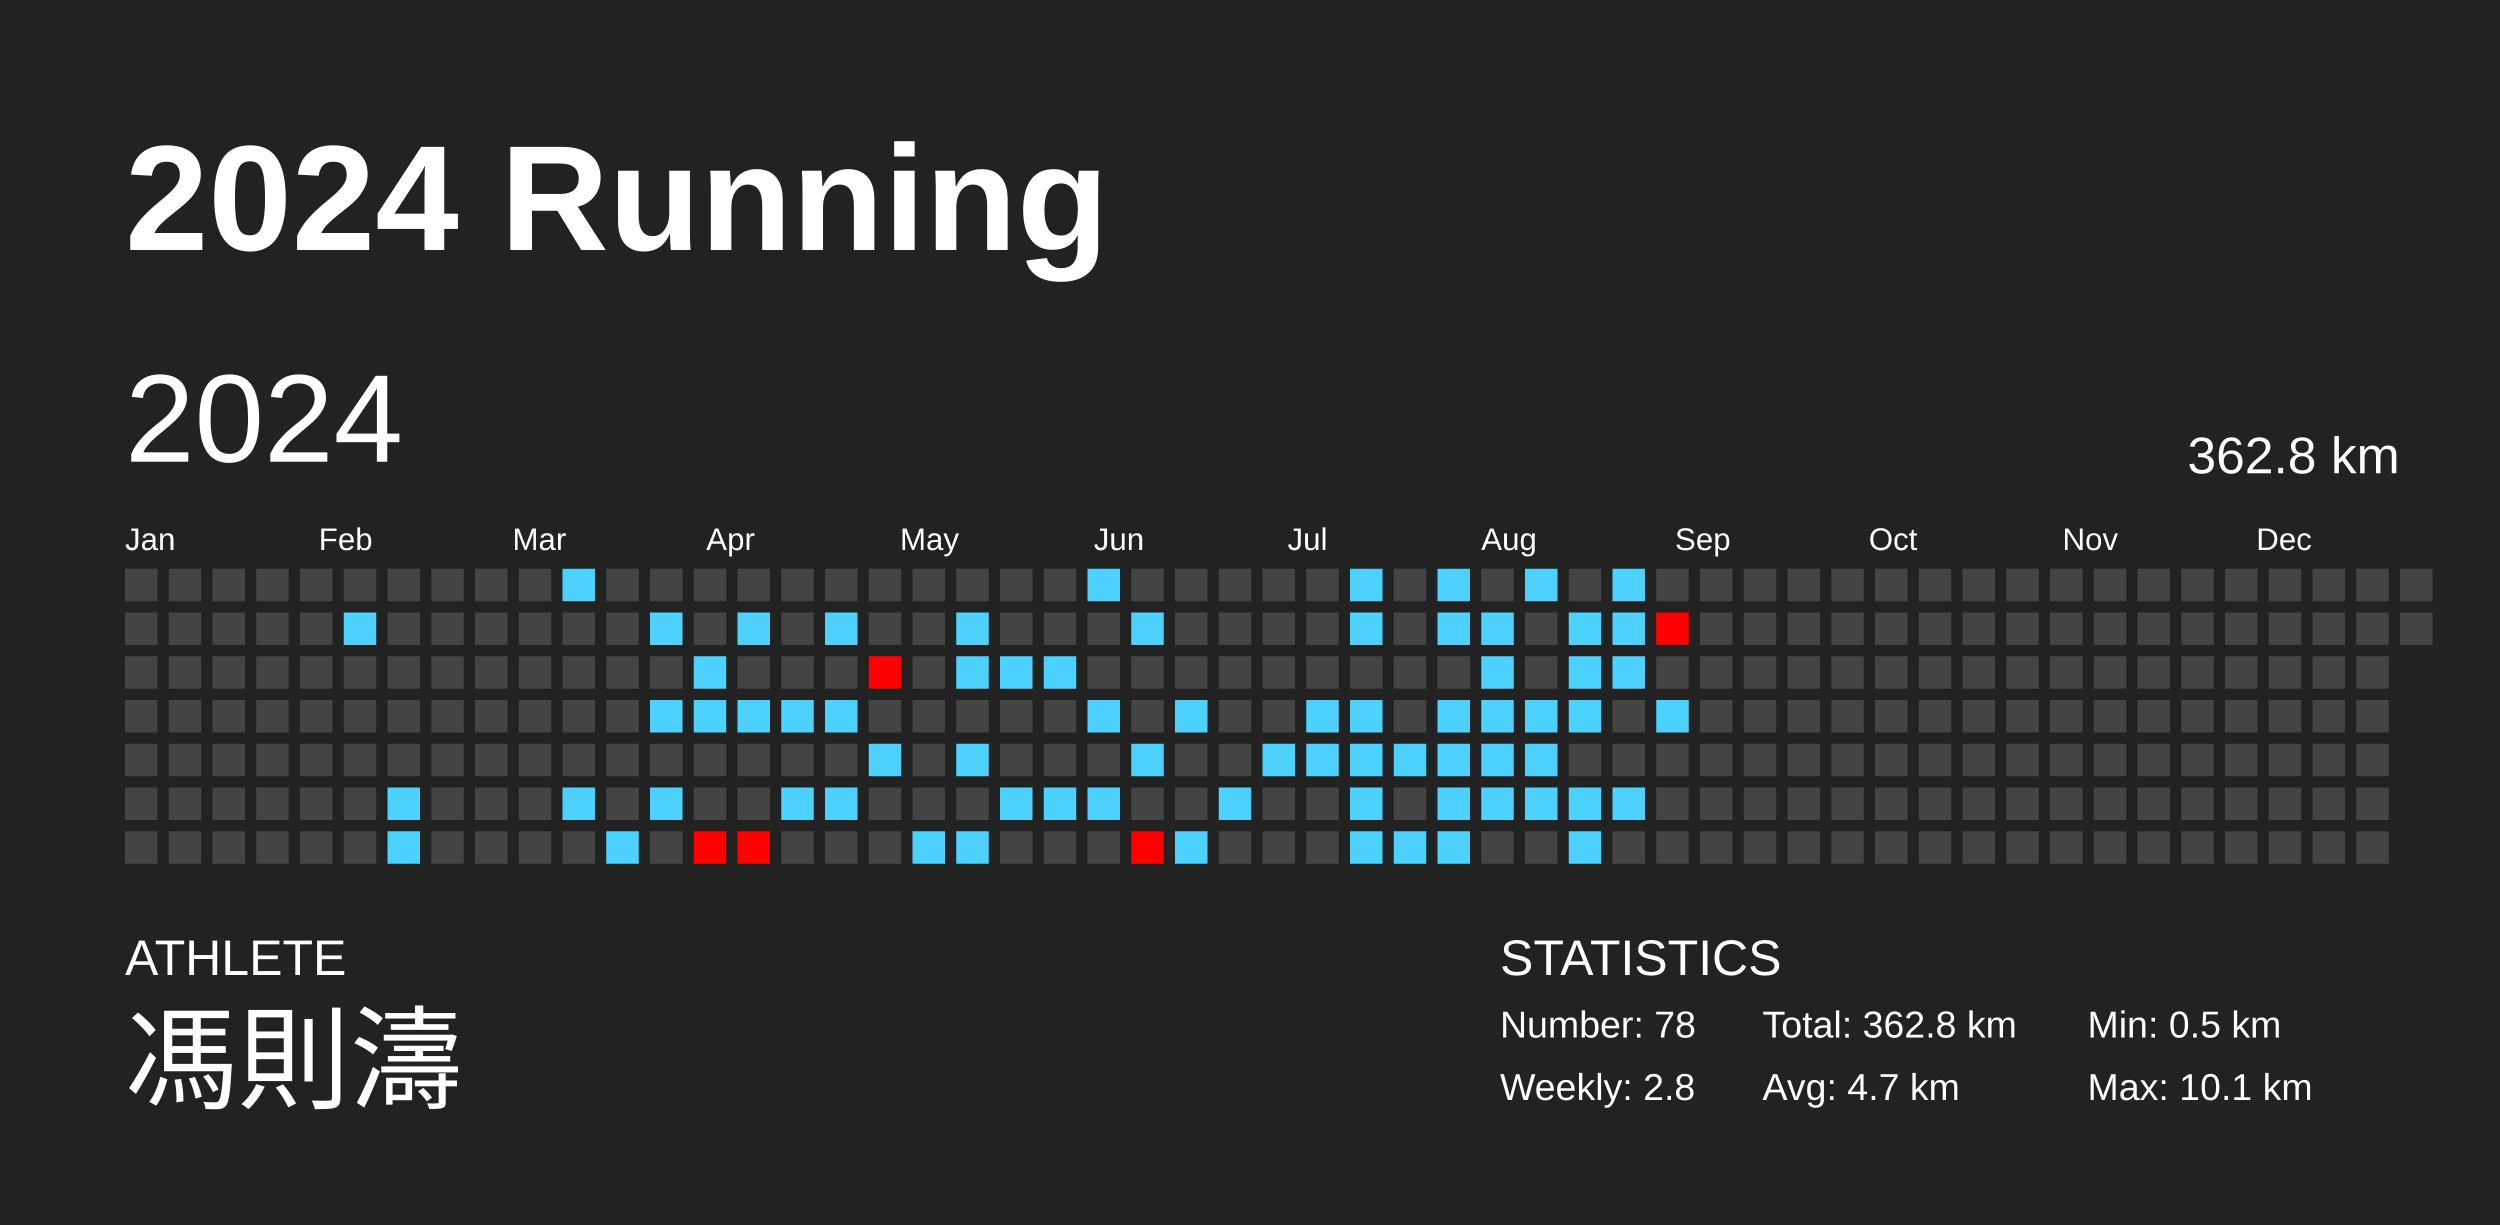
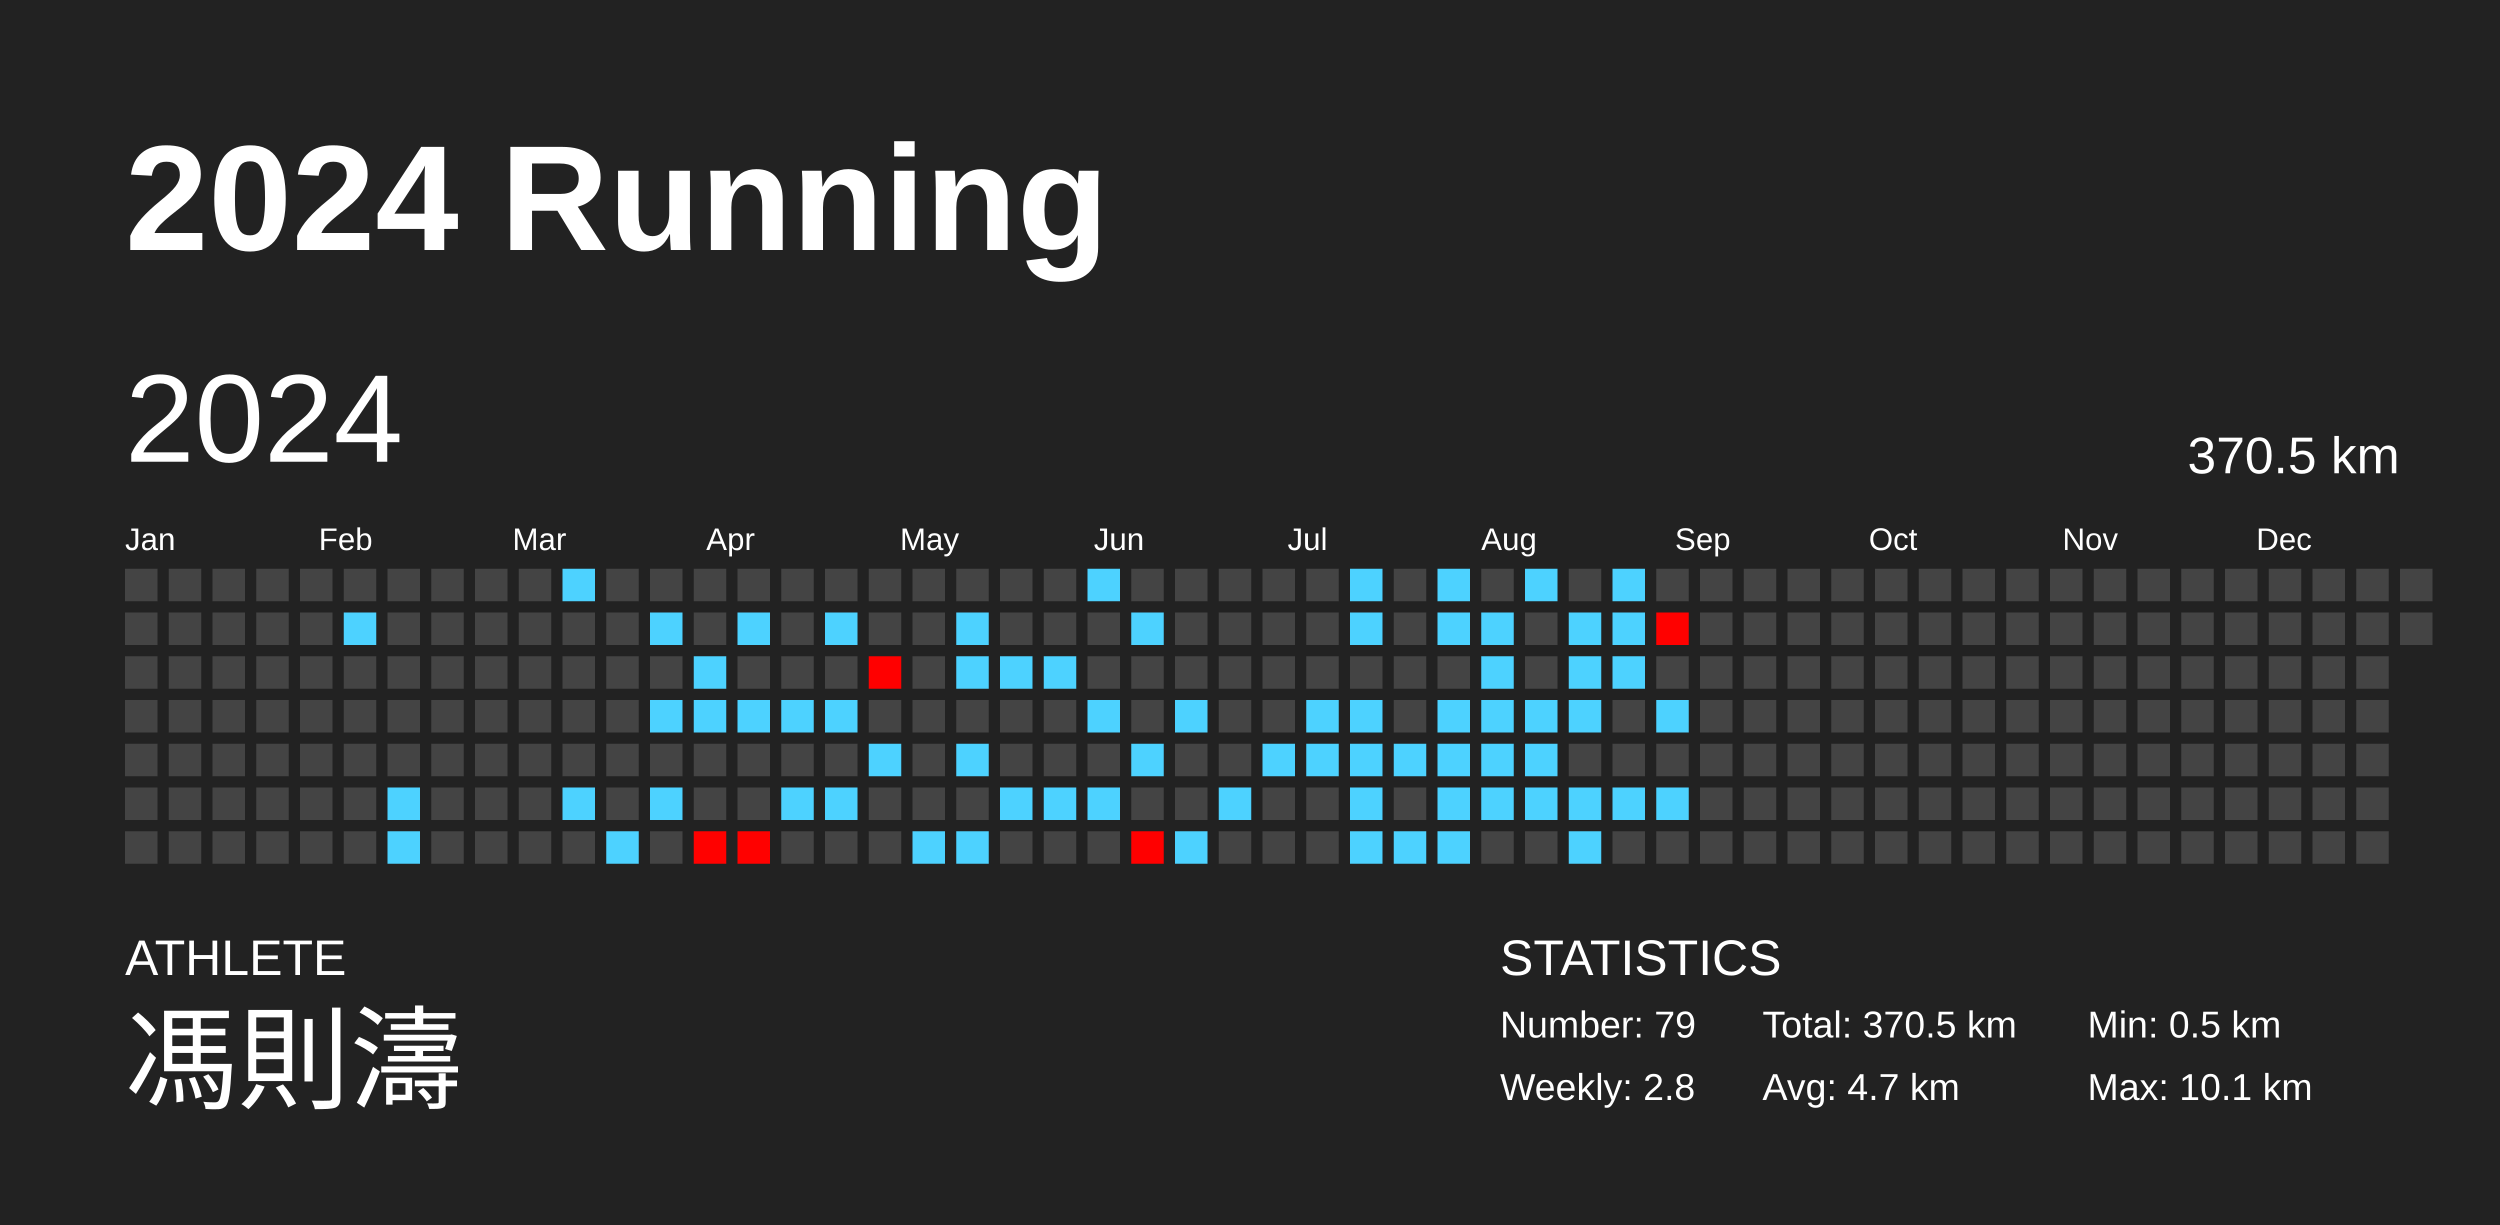
<svg xmlns="http://www.w3.org/2000/svg" baseProfile="full" height="98mm" version="1.1" viewBox="0,0,200,98" width="200mm">
  <defs />
  <rect fill="#222222" height="98" width="200" x="0" y="0" />
  <text fill="#FFFFFF" style="font-size:12px; font-family:Arial; font-weight:bold;" x="10" y="20">2024 Running</text>
  <text fill="#FFFFFF" style="font-size:4px; font-family:Arial" x="10" y="78">ATHLETE</text>
  <text fill="#FFFFFF" style="font-size:9px; font-family:Arial" x="10" y="88">馮則濤</text>
  <text fill="#FFFFFF" style="font-size:4px; font-family:Arial" x="120" y="78">STATISTICS</text>
-   <text fill="#FFFFFF" style="font-size:3px; font-family:Arial" x="120" y="83">Number: 78</text>
+   <text fill="#FFFFFF" style="font-size:3px; font-family:Arial" x="120" y="83">Number: 79</text>
  <text fill="#FFFFFF" style="font-size:3px; font-family:Arial" x="120" y="88">Weekly: 2.8</text>
-   <text fill="#FFFFFF" style="font-size:3px; font-family:Arial" x="141" y="83">Total: 362.8 km</text>
+   <text fill="#FFFFFF" style="font-size:3px; font-family:Arial" x="141" y="83">Total: 370.5 km</text>
  <text fill="#FFFFFF" style="font-size:3px; font-family:Arial" x="141" y="88">Avg: 4.7 km</text>
  <text fill="#FFFFFF" style="font-size:3px; font-family:Arial" x="167" y="83">Min: 0.5 km</text>
  <text fill="#FFFFFF" style="font-size:3px; font-family:Arial" x="167" y="88">Max: 10.1 km</text>
  <text dominant-baseline="hanging" fill="#FFFFFF" style="font-size:10.0px; font-family:Arial;" x="10" y="30">2024</text>
-   <text dominant-baseline="hanging" fill="#FFFFFF" style="font-size:4.125px; font-family:Arial;" x="175" y="35">362.8 km</text>
+   <text dominant-baseline="hanging" fill="#FFFFFF" style="font-size:4.125px; font-family:Arial;" x="175" y="35">370.5 km</text>
  <text fill="#FFFFFF" style="font-size:2.5px; font-family:Arial" x="10.0" y="44">Jan</text>
  <text fill="#FFFFFF" style="font-size:2.5px; font-family:Arial" x="25.5" y="44">Feb</text>
  <text fill="#FFFFFF" style="font-size:2.5px; font-family:Arial" x="41.0" y="44">Mar</text>
  <text fill="#FFFFFF" style="font-size:2.5px; font-family:Arial" x="56.5" y="44">Apr</text>
  <text fill="#FFFFFF" style="font-size:2.5px; font-family:Arial" x="72.0" y="44">May</text>
  <text fill="#FFFFFF" style="font-size:2.5px; font-family:Arial" x="87.5" y="44">Jun</text>
  <text fill="#FFFFFF" style="font-size:2.5px; font-family:Arial" x="103.0" y="44">Jul</text>
  <text fill="#FFFFFF" style="font-size:2.5px; font-family:Arial" x="118.5" y="44">Aug</text>
  <text fill="#FFFFFF" style="font-size:2.5px; font-family:Arial" x="134.0" y="44">Sep</text>
  <text fill="#FFFFFF" style="font-size:2.5px; font-family:Arial" x="149.5" y="44">Oct</text>
  <text fill="#FFFFFF" style="font-size:2.5px; font-family:Arial" x="165.0" y="44">Nov</text>
  <text fill="#FFFFFF" style="font-size:2.5px; font-family:Arial" x="180.5" y="44">Dec</text>
  <rect fill="#444444" height="2.6" width="2.6" x="10.0" y="45.5" />
  <rect fill="#444444" height="2.6" width="2.6" x="10.0" y="49.0" />
  <rect fill="#444444" height="2.6" width="2.6" x="10.0" y="52.5" />
  <rect fill="#444444" height="2.6" width="2.6" x="10.0" y="56.0" />
  <rect fill="#444444" height="2.6" width="2.6" x="10.0" y="59.5" />
  <rect fill="#444444" height="2.6" width="2.6" x="10.0" y="63.0" />
  <rect fill="#444444" height="2.6" width="2.6" x="10.0" y="66.5" />
  <rect fill="#444444" height="2.6" width="2.6" x="13.5" y="45.5" />
  <rect fill="#444444" height="2.6" width="2.6" x="13.5" y="49.0" />
  <rect fill="#444444" height="2.6" width="2.6" x="13.5" y="52.5" />
  <rect fill="#444444" height="2.6" width="2.6" x="13.5" y="56.0" />
  <rect fill="#444444" height="2.6" width="2.6" x="13.5" y="59.5" />
  <rect fill="#444444" height="2.6" width="2.6" x="13.5" y="63.0" />
  <rect fill="#444444" height="2.6" width="2.6" x="13.5" y="66.5" />
  <rect fill="#444444" height="2.6" width="2.6" x="17.0" y="45.5" />
  <rect fill="#444444" height="2.6" width="2.6" x="17.0" y="49.0" />
  <rect fill="#444444" height="2.6" width="2.6" x="17.0" y="52.5" />
  <rect fill="#444444" height="2.6" width="2.6" x="17.0" y="56.0" />
  <rect fill="#444444" height="2.6" width="2.6" x="17.0" y="59.5" />
  <rect fill="#444444" height="2.6" width="2.6" x="17.0" y="63.0" />
  <rect fill="#444444" height="2.6" width="2.6" x="17.0" y="66.5" />
  <rect fill="#444444" height="2.6" width="2.6" x="20.5" y="45.5" />
  <rect fill="#444444" height="2.6" width="2.6" x="20.5" y="49.0" />
  <rect fill="#444444" height="2.6" width="2.6" x="20.5" y="52.5" />
  <rect fill="#444444" height="2.6" width="2.6" x="20.5" y="56.0" />
  <rect fill="#444444" height="2.6" width="2.6" x="20.5" y="59.5" />
  <rect fill="#444444" height="2.6" width="2.6" x="20.5" y="63.0" />
  <rect fill="#444444" height="2.6" width="2.6" x="20.5" y="66.5" />
  <rect fill="#444444" height="2.6" width="2.6" x="24.0" y="45.5" />
  <rect fill="#444444" height="2.6" width="2.6" x="24.0" y="49.0" />
  <rect fill="#444444" height="2.6" width="2.6" x="24.0" y="52.5" />
  <rect fill="#444444" height="2.6" width="2.6" x="24.0" y="56.0" />
  <rect fill="#444444" height="2.6" width="2.6" x="24.0" y="59.5" />
  <rect fill="#444444" height="2.6" width="2.6" x="24.0" y="63.0" />
  <rect fill="#444444" height="2.6" width="2.6" x="24.0" y="66.5" />
  <rect fill="#444444" height="2.6" width="2.6" x="27.5" y="45.5" />
  <rect fill="#4dd2ff" height="2.6" width="2.6" x="27.5" y="49.0" />
  <rect fill="#444444" height="2.6" width="2.6" x="27.5" y="52.5" />
  <rect fill="#444444" height="2.6" width="2.6" x="27.5" y="56.0" />
  <rect fill="#444444" height="2.6" width="2.6" x="27.5" y="59.5" />
  <rect fill="#444444" height="2.6" width="2.6" x="27.5" y="63.0" />
  <rect fill="#444444" height="2.6" width="2.6" x="27.5" y="66.5" />
  <rect fill="#444444" height="2.6" width="2.6" x="31.0" y="45.5" />
  <rect fill="#444444" height="2.6" width="2.6" x="31.0" y="49.0" />
  <rect fill="#444444" height="2.6" width="2.6" x="31.0" y="52.5" />
  <rect fill="#444444" height="2.6" width="2.6" x="31.0" y="56.0" />
  <rect fill="#444444" height="2.6" width="2.6" x="31.0" y="59.5" />
  <rect fill="#4dd2ff" height="2.6" width="2.6" x="31.0" y="63.0" />
  <rect fill="#4dd2ff" height="2.6" width="2.6" x="31.0" y="66.5" />
  <rect fill="#444444" height="2.6" width="2.6" x="34.5" y="45.5" />
  <rect fill="#444444" height="2.6" width="2.6" x="34.5" y="49.0" />
  <rect fill="#444444" height="2.6" width="2.6" x="34.5" y="52.5" />
  <rect fill="#444444" height="2.6" width="2.6" x="34.5" y="56.0" />
  <rect fill="#444444" height="2.6" width="2.6" x="34.5" y="59.5" />
  <rect fill="#444444" height="2.6" width="2.6" x="34.5" y="63.0" />
  <rect fill="#444444" height="2.6" width="2.6" x="34.5" y="66.5" />
  <rect fill="#444444" height="2.6" width="2.6" x="38.0" y="45.5" />
  <rect fill="#444444" height="2.6" width="2.6" x="38.0" y="49.0" />
  <rect fill="#444444" height="2.6" width="2.6" x="38.0" y="52.5" />
  <rect fill="#444444" height="2.6" width="2.6" x="38.0" y="56.0" />
  <rect fill="#444444" height="2.6" width="2.6" x="38.0" y="59.5" />
  <rect fill="#444444" height="2.6" width="2.6" x="38.0" y="63.0" />
  <rect fill="#444444" height="2.6" width="2.6" x="38.0" y="66.5" />
  <rect fill="#444444" height="2.6" width="2.6" x="41.5" y="45.5" />
  <rect fill="#444444" height="2.6" width="2.6" x="41.5" y="49.0" />
  <rect fill="#444444" height="2.6" width="2.6" x="41.5" y="52.5" />
  <rect fill="#444444" height="2.6" width="2.6" x="41.5" y="56.0" />
  <rect fill="#444444" height="2.6" width="2.6" x="41.5" y="59.5" />
  <rect fill="#444444" height="2.6" width="2.6" x="41.5" y="63.0" />
  <rect fill="#444444" height="2.6" width="2.6" x="41.5" y="66.5" />
  <rect fill="#4dd2ff" height="2.6" width="2.6" x="45.0" y="45.5" />
  <rect fill="#444444" height="2.6" width="2.6" x="45.0" y="49.0" />
  <rect fill="#444444" height="2.6" width="2.6" x="45.0" y="52.5" />
  <rect fill="#444444" height="2.6" width="2.6" x="45.0" y="56.0" />
  <rect fill="#444444" height="2.6" width="2.6" x="45.0" y="59.5" />
  <rect fill="#4dd2ff" height="2.6" width="2.6" x="45.0" y="63.0" />
  <rect fill="#444444" height="2.6" width="2.6" x="45.0" y="66.5" />
  <rect fill="#444444" height="2.6" width="2.6" x="48.5" y="45.5" />
  <rect fill="#444444" height="2.6" width="2.6" x="48.5" y="49.0" />
  <rect fill="#444444" height="2.6" width="2.6" x="48.5" y="52.5" />
  <rect fill="#444444" height="2.6" width="2.6" x="48.5" y="56.0" />
  <rect fill="#444444" height="2.6" width="2.6" x="48.5" y="59.5" />
  <rect fill="#444444" height="2.6" width="2.6" x="48.5" y="63.0" />
  <rect fill="#4dd2ff" height="2.6" width="2.6" x="48.5" y="66.5" />
  <rect fill="#444444" height="2.6" width="2.6" x="52.0" y="45.5" />
  <rect fill="#4dd2ff" height="2.6" width="2.6" x="52.0" y="49.0" />
  <rect fill="#444444" height="2.6" width="2.6" x="52.0" y="52.5" />
  <rect fill="#4dd2ff" height="2.6" width="2.6" x="52.0" y="56.0" />
  <rect fill="#444444" height="2.6" width="2.6" x="52.0" y="59.5" />
  <rect fill="#4dd2ff" height="2.6" width="2.6" x="52.0" y="63.0" />
  <rect fill="#444444" height="2.6" width="2.6" x="52.0" y="66.5" />
  <rect fill="#444444" height="2.6" width="2.6" x="55.5" y="45.5" />
  <rect fill="#444444" height="2.6" width="2.6" x="55.5" y="49.0" />
  <rect fill="#4dd2ff" height="2.6" width="2.6" x="55.5" y="52.5" />
  <rect fill="#4dd2ff" height="2.6" width="2.6" x="55.5" y="56.0" />
  <rect fill="#444444" height="2.6" width="2.6" x="55.5" y="59.5" />
  <rect fill="#444444" height="2.6" width="2.6" x="55.5" y="63.0" />
  <rect fill="#ff0100" height="2.6" width="2.6" x="55.5" y="66.5" />
  <rect fill="#444444" height="2.6" width="2.6" x="59.0" y="45.5" />
  <rect fill="#4dd2ff" height="2.6" width="2.6" x="59.0" y="49.0" />
  <rect fill="#444444" height="2.6" width="2.6" x="59.0" y="52.5" />
  <rect fill="#4dd2ff" height="2.6" width="2.6" x="59.0" y="56.0" />
  <rect fill="#444444" height="2.6" width="2.6" x="59.0" y="59.5" />
  <rect fill="#444444" height="2.6" width="2.6" x="59.0" y="63.0" />
  <rect fill="#ff0100" height="2.6" width="2.6" x="59.0" y="66.5" />
  <rect fill="#444444" height="2.6" width="2.6" x="62.5" y="45.5" />
  <rect fill="#444444" height="2.6" width="2.6" x="62.5" y="49.0" />
  <rect fill="#444444" height="2.6" width="2.6" x="62.5" y="52.5" />
  <rect fill="#4dd2ff" height="2.6" width="2.6" x="62.5" y="56.0" />
  <rect fill="#444444" height="2.6" width="2.6" x="62.5" y="59.5" />
  <rect fill="#4dd2ff" height="2.6" width="2.6" x="62.5" y="63.0" />
  <rect fill="#444444" height="2.6" width="2.6" x="62.5" y="66.5" />
  <rect fill="#444444" height="2.6" width="2.6" x="66.0" y="45.5" />
  <rect fill="#4dd2ff" height="2.6" width="2.6" x="66.0" y="49.0" />
  <rect fill="#444444" height="2.6" width="2.6" x="66.0" y="52.5" />
  <rect fill="#4dd2ff" height="2.6" width="2.6" x="66.0" y="56.0" />
  <rect fill="#444444" height="2.6" width="2.6" x="66.0" y="59.5" />
  <rect fill="#4dd2ff" height="2.6" width="2.6" x="66.0" y="63.0" />
  <rect fill="#444444" height="2.6" width="2.6" x="66.0" y="66.5" />
  <rect fill="#444444" height="2.6" width="2.6" x="69.5" y="45.5" />
  <rect fill="#444444" height="2.6" width="2.6" x="69.5" y="49.0" />
  <rect fill="#ff0000" height="2.6" width="2.6" x="69.5" y="52.5" />
  <rect fill="#444444" height="2.6" width="2.6" x="69.5" y="56.0" />
  <rect fill="#4dd2ff" height="2.6" width="2.6" x="69.5" y="59.5" />
  <rect fill="#444444" height="2.6" width="2.6" x="69.5" y="63.0" />
  <rect fill="#444444" height="2.6" width="2.6" x="69.5" y="66.5" />
  <rect fill="#444444" height="2.6" width="2.6" x="73.0" y="45.5" />
  <rect fill="#444444" height="2.6" width="2.6" x="73.0" y="49.0" />
  <rect fill="#444444" height="2.6" width="2.6" x="73.0" y="52.5" />
  <rect fill="#444444" height="2.6" width="2.6" x="73.0" y="56.0" />
  <rect fill="#444444" height="2.6" width="2.6" x="73.0" y="59.5" />
  <rect fill="#444444" height="2.6" width="2.6" x="73.0" y="63.0" />
  <rect fill="#4dd2ff" height="2.6" width="2.6" x="73.0" y="66.5" />
  <rect fill="#444444" height="2.6" width="2.6" x="76.5" y="45.5" />
  <rect fill="#4dd2ff" height="2.6" width="2.6" x="76.5" y="49.0" />
  <rect fill="#4dd2ff" height="2.6" width="2.6" x="76.5" y="52.5" />
  <rect fill="#444444" height="2.6" width="2.6" x="76.5" y="56.0" />
  <rect fill="#4dd2ff" height="2.6" width="2.6" x="76.5" y="59.5" />
  <rect fill="#444444" height="2.6" width="2.6" x="76.5" y="63.0" />
  <rect fill="#4dd2ff" height="2.6" width="2.6" x="76.5" y="66.5" />
  <rect fill="#444444" height="2.6" width="2.6" x="80.0" y="45.5" />
  <rect fill="#444444" height="2.6" width="2.6" x="80.0" y="49.0" />
  <rect fill="#4dd2ff" height="2.6" width="2.6" x="80.0" y="52.5" />
  <rect fill="#444444" height="2.6" width="2.6" x="80.0" y="56.0" />
  <rect fill="#444444" height="2.6" width="2.6" x="80.0" y="59.5" />
  <rect fill="#4dd2ff" height="2.6" width="2.6" x="80.0" y="63.0" />
  <rect fill="#444444" height="2.6" width="2.6" x="80.0" y="66.5" />
  <rect fill="#444444" height="2.6" width="2.6" x="83.5" y="45.5" />
  <rect fill="#444444" height="2.6" width="2.6" x="83.5" y="49.0" />
  <rect fill="#4dd2ff" height="2.6" width="2.6" x="83.5" y="52.5" />
  <rect fill="#444444" height="2.6" width="2.6" x="83.5" y="56.0" />
  <rect fill="#444444" height="2.6" width="2.6" x="83.5" y="59.5" />
  <rect fill="#4dd2ff" height="2.6" width="2.6" x="83.5" y="63.0" />
  <rect fill="#444444" height="2.6" width="2.6" x="83.5" y="66.5" />
  <rect fill="#4dd2ff" height="2.6" width="2.6" x="87.0" y="45.5" />
  <rect fill="#444444" height="2.6" width="2.6" x="87.0" y="49.0" />
  <rect fill="#444444" height="2.6" width="2.6" x="87.0" y="52.5" />
  <rect fill="#4dd2ff" height="2.6" width="2.6" x="87.0" y="56.0" />
  <rect fill="#444444" height="2.6" width="2.6" x="87.0" y="59.5" />
  <rect fill="#4dd2ff" height="2.6" width="2.6" x="87.0" y="63.0" />
  <rect fill="#444444" height="2.6" width="2.6" x="87.0" y="66.5" />
  <rect fill="#444444" height="2.6" width="2.6" x="90.5" y="45.5" />
  <rect fill="#4dd2ff" height="2.6" width="2.6" x="90.5" y="49.0" />
  <rect fill="#444444" height="2.6" width="2.6" x="90.5" y="52.5" />
  <rect fill="#444444" height="2.6" width="2.6" x="90.5" y="56.0" />
  <rect fill="#4dd2ff" height="2.6" width="2.6" x="90.5" y="59.5" />
  <rect fill="#444444" height="2.6" width="2.6" x="90.5" y="63.0" />
  <rect fill="#ff0000" height="2.6" width="2.6" x="90.5" y="66.5" />
  <rect fill="#444444" height="2.6" width="2.6" x="94.0" y="45.5" />
  <rect fill="#444444" height="2.6" width="2.6" x="94.0" y="49.0" />
  <rect fill="#444444" height="2.6" width="2.6" x="94.0" y="52.5" />
  <rect fill="#4dd2ff" height="2.6" width="2.6" x="94.0" y="56.0" />
  <rect fill="#444444" height="2.6" width="2.6" x="94.0" y="59.5" />
  <rect fill="#444444" height="2.6" width="2.6" x="94.0" y="63.0" />
  <rect fill="#4dd2ff" height="2.6" width="2.6" x="94.0" y="66.5" />
  <rect fill="#444444" height="2.6" width="2.6" x="97.5" y="45.5" />
  <rect fill="#444444" height="2.6" width="2.6" x="97.5" y="49.0" />
  <rect fill="#444444" height="2.6" width="2.6" x="97.5" y="52.5" />
  <rect fill="#444444" height="2.6" width="2.6" x="97.5" y="56.0" />
  <rect fill="#444444" height="2.6" width="2.6" x="97.5" y="59.5" />
  <rect fill="#4dd2ff" height="2.6" width="2.6" x="97.5" y="63.0" />
  <rect fill="#444444" height="2.6" width="2.6" x="97.5" y="66.5" />
  <rect fill="#444444" height="2.6" width="2.6" x="101.0" y="45.5" />
  <rect fill="#444444" height="2.6" width="2.6" x="101.0" y="49.0" />
  <rect fill="#444444" height="2.6" width="2.6" x="101.0" y="52.5" />
  <rect fill="#444444" height="2.6" width="2.6" x="101.0" y="56.0" />
  <rect fill="#4dd2ff" height="2.6" width="2.6" x="101.0" y="59.5" />
  <rect fill="#444444" height="2.6" width="2.6" x="101.0" y="63.0" />
  <rect fill="#444444" height="2.6" width="2.6" x="101.0" y="66.5" />
  <rect fill="#444444" height="2.6" width="2.6" x="104.5" y="45.5" />
  <rect fill="#444444" height="2.6" width="2.6" x="104.5" y="49.0" />
  <rect fill="#444444" height="2.6" width="2.6" x="104.5" y="52.5" />
  <rect fill="#4dd2ff" height="2.6" width="2.6" x="104.5" y="56.0" />
  <rect fill="#4dd2ff" height="2.6" width="2.6" x="104.5" y="59.5" />
  <rect fill="#444444" height="2.6" width="2.6" x="104.5" y="63.0" />
  <rect fill="#444444" height="2.6" width="2.6" x="104.5" y="66.5" />
  <rect fill="#4dd2ff" height="2.6" width="2.6" x="108.0" y="45.5" />
  <rect fill="#4dd2ff" height="2.6" width="2.6" x="108.0" y="49.0" />
  <rect fill="#444444" height="2.6" width="2.6" x="108.0" y="52.5" />
  <rect fill="#4dd2ff" height="2.6" width="2.6" x="108.0" y="56.0" />
  <rect fill="#4dd2ff" height="2.6" width="2.6" x="108.0" y="59.5" />
  <rect fill="#4dd2ff" height="2.6" width="2.6" x="108.0" y="63.0" />
  <rect fill="#4dd2ff" height="2.6" width="2.6" x="108.0" y="66.5" />
  <rect fill="#444444" height="2.6" width="2.6" x="111.5" y="45.5" />
  <rect fill="#444444" height="2.6" width="2.6" x="111.5" y="49.0" />
  <rect fill="#444444" height="2.6" width="2.6" x="111.5" y="52.5" />
  <rect fill="#444444" height="2.6" width="2.6" x="111.5" y="56.0" />
  <rect fill="#4dd2ff" height="2.6" width="2.6" x="111.5" y="59.5" />
  <rect fill="#444444" height="2.6" width="2.6" x="111.5" y="63.0" />
  <rect fill="#4dd2ff" height="2.6" width="2.6" x="111.5" y="66.5" />
  <rect fill="#4dd2ff" height="2.6" width="2.6" x="115.0" y="45.5" />
  <rect fill="#4dd2ff" height="2.6" width="2.6" x="115.0" y="49.0" />
  <rect fill="#444444" height="2.6" width="2.6" x="115.0" y="52.5" />
  <rect fill="#4dd2ff" height="2.6" width="2.6" x="115.0" y="56.0" />
  <rect fill="#4dd2ff" height="2.6" width="2.6" x="115.0" y="59.5" />
  <rect fill="#4dd2ff" height="2.6" width="2.6" x="115.0" y="63.0" />
  <rect fill="#4dd2ff" height="2.6" width="2.6" x="115.0" y="66.5" />
  <rect fill="#444444" height="2.6" width="2.6" x="118.5" y="45.5" />
  <rect fill="#4dd2ff" height="2.6" width="2.6" x="118.5" y="49.0" />
  <rect fill="#4dd2ff" height="2.6" width="2.6" x="118.5" y="52.5" />
  <rect fill="#4dd2ff" height="2.6" width="2.6" x="118.5" y="56.0" />
  <rect fill="#4dd2ff" height="2.6" width="2.6" x="118.5" y="59.5" />
  <rect fill="#4dd2ff" height="2.6" width="2.6" x="118.5" y="63.0" />
  <rect fill="#444444" height="2.6" width="2.6" x="118.5" y="66.5" />
  <rect fill="#4dd2ff" height="2.6" width="2.6" x="122.0" y="45.5" />
  <rect fill="#444444" height="2.6" width="2.6" x="122.0" y="49.0" />
  <rect fill="#444444" height="2.6" width="2.6" x="122.0" y="52.5" />
  <rect fill="#4dd2ff" height="2.6" width="2.6" x="122.0" y="56.0" />
  <rect fill="#4dd2ff" height="2.6" width="2.6" x="122.0" y="59.5" />
  <rect fill="#4dd2ff" height="2.6" width="2.6" x="122.0" y="63.0" />
  <rect fill="#444444" height="2.6" width="2.6" x="122.0" y="66.5" />
  <rect fill="#444444" height="2.6" width="2.6" x="125.5" y="45.5" />
  <rect fill="#4dd2ff" height="2.6" width="2.6" x="125.5" y="49.0" />
  <rect fill="#4dd2ff" height="2.6" width="2.6" x="125.5" y="52.5" />
  <rect fill="#4dd2ff" height="2.6" width="2.6" x="125.5" y="56.0" />
  <rect fill="#444444" height="2.6" width="2.6" x="125.5" y="59.5" />
  <rect fill="#4dd2ff" height="2.6" width="2.6" x="125.5" y="63.0" />
  <rect fill="#4dd2ff" height="2.6" width="2.6" x="125.5" y="66.5" />
  <rect fill="#4dd2ff" height="2.6" width="2.6" x="129.0" y="45.5" />
  <rect fill="#4dd2ff" height="2.6" width="2.6" x="129.0" y="49.0" />
  <rect fill="#4dd2ff" height="2.6" width="2.6" x="129.0" y="52.5" />
  <rect fill="#444444" height="2.6" width="2.6" x="129.0" y="56.0" />
  <rect fill="#444444" height="2.6" width="2.6" x="129.0" y="59.5" />
  <rect fill="#4dd2ff" height="2.6" width="2.6" x="129.0" y="63.0" />
  <rect fill="#444444" height="2.6" width="2.6" x="129.0" y="66.5" />
  <rect fill="#444444" height="2.6" width="2.6" x="132.5" y="45.5" />
  <rect fill="#ff0100" height="2.6" width="2.6" x="132.5" y="49.0" />
  <rect fill="#444444" height="2.6" width="2.6" x="132.5" y="52.5" />
  <rect fill="#4dd2ff" height="2.6" width="2.6" x="132.5" y="56.0" />
  <rect fill="#444444" height="2.6" width="2.6" x="132.5" y="59.5" />
-   <rect fill="#444444" height="2.6" width="2.6" x="132.5" y="63.0" />
+   <rect fill="#4dd2ff" height="2.6" width="2.6" x="132.5" y="63.0" />
  <rect fill="#444444" height="2.6" width="2.6" x="132.5" y="66.5" />
  <rect fill="#444444" height="2.6" width="2.6" x="136.0" y="45.5" />
  <rect fill="#444444" height="2.6" width="2.6" x="136.0" y="49.0" />
  <rect fill="#444444" height="2.6" width="2.6" x="136.0" y="52.5" />
  <rect fill="#444444" height="2.6" width="2.6" x="136.0" y="56.0" />
  <rect fill="#444444" height="2.6" width="2.6" x="136.0" y="59.5" />
  <rect fill="#444444" height="2.6" width="2.6" x="136.0" y="63.0" />
  <rect fill="#444444" height="2.6" width="2.6" x="136.0" y="66.5" />
  <rect fill="#444444" height="2.6" width="2.6" x="139.5" y="45.5" />
  <rect fill="#444444" height="2.6" width="2.6" x="139.5" y="49.0" />
  <rect fill="#444444" height="2.6" width="2.6" x="139.5" y="52.5" />
  <rect fill="#444444" height="2.6" width="2.6" x="139.5" y="56.0" />
  <rect fill="#444444" height="2.6" width="2.6" x="139.5" y="59.5" />
  <rect fill="#444444" height="2.6" width="2.6" x="139.5" y="63.0" />
  <rect fill="#444444" height="2.6" width="2.6" x="139.5" y="66.5" />
  <rect fill="#444444" height="2.6" width="2.6" x="143.0" y="45.5" />
  <rect fill="#444444" height="2.6" width="2.6" x="143.0" y="49.0" />
  <rect fill="#444444" height="2.6" width="2.6" x="143.0" y="52.5" />
  <rect fill="#444444" height="2.6" width="2.6" x="143.0" y="56.0" />
  <rect fill="#444444" height="2.6" width="2.6" x="143.0" y="59.5" />
  <rect fill="#444444" height="2.6" width="2.6" x="143.0" y="63.0" />
  <rect fill="#444444" height="2.6" width="2.6" x="143.0" y="66.5" />
  <rect fill="#444444" height="2.6" width="2.6" x="146.5" y="45.5" />
  <rect fill="#444444" height="2.6" width="2.6" x="146.5" y="49.0" />
  <rect fill="#444444" height="2.6" width="2.6" x="146.5" y="52.5" />
  <rect fill="#444444" height="2.6" width="2.6" x="146.5" y="56.0" />
  <rect fill="#444444" height="2.6" width="2.6" x="146.5" y="59.5" />
  <rect fill="#444444" height="2.6" width="2.6" x="146.5" y="63.0" />
  <rect fill="#444444" height="2.6" width="2.6" x="146.5" y="66.5" />
  <rect fill="#444444" height="2.6" width="2.6" x="150.0" y="45.5" />
  <rect fill="#444444" height="2.6" width="2.6" x="150.0" y="49.0" />
  <rect fill="#444444" height="2.6" width="2.6" x="150.0" y="52.5" />
  <rect fill="#444444" height="2.6" width="2.6" x="150.0" y="56.0" />
  <rect fill="#444444" height="2.6" width="2.6" x="150.0" y="59.5" />
  <rect fill="#444444" height="2.6" width="2.6" x="150.0" y="63.0" />
  <rect fill="#444444" height="2.6" width="2.6" x="150.0" y="66.5" />
  <rect fill="#444444" height="2.6" width="2.6" x="153.5" y="45.5" />
  <rect fill="#444444" height="2.6" width="2.6" x="153.5" y="49.0" />
  <rect fill="#444444" height="2.6" width="2.6" x="153.5" y="52.5" />
  <rect fill="#444444" height="2.6" width="2.6" x="153.5" y="56.0" />
  <rect fill="#444444" height="2.6" width="2.6" x="153.5" y="59.5" />
  <rect fill="#444444" height="2.6" width="2.6" x="153.5" y="63.0" />
  <rect fill="#444444" height="2.6" width="2.6" x="153.5" y="66.5" />
  <rect fill="#444444" height="2.6" width="2.6" x="157.0" y="45.5" />
  <rect fill="#444444" height="2.6" width="2.6" x="157.0" y="49.0" />
  <rect fill="#444444" height="2.6" width="2.6" x="157.0" y="52.5" />
  <rect fill="#444444" height="2.6" width="2.6" x="157.0" y="56.0" />
  <rect fill="#444444" height="2.6" width="2.6" x="157.0" y="59.5" />
  <rect fill="#444444" height="2.6" width="2.6" x="157.0" y="63.0" />
  <rect fill="#444444" height="2.6" width="2.6" x="157.0" y="66.5" />
  <rect fill="#444444" height="2.6" width="2.6" x="160.5" y="45.5" />
  <rect fill="#444444" height="2.6" width="2.6" x="160.5" y="49.0" />
  <rect fill="#444444" height="2.6" width="2.6" x="160.5" y="52.5" />
  <rect fill="#444444" height="2.6" width="2.6" x="160.5" y="56.0" />
  <rect fill="#444444" height="2.6" width="2.6" x="160.5" y="59.5" />
  <rect fill="#444444" height="2.6" width="2.6" x="160.5" y="63.0" />
  <rect fill="#444444" height="2.6" width="2.6" x="160.5" y="66.5" />
  <rect fill="#444444" height="2.6" width="2.6" x="164.0" y="45.5" />
  <rect fill="#444444" height="2.6" width="2.6" x="164.0" y="49.0" />
  <rect fill="#444444" height="2.6" width="2.6" x="164.0" y="52.5" />
  <rect fill="#444444" height="2.6" width="2.6" x="164.0" y="56.0" />
  <rect fill="#444444" height="2.6" width="2.6" x="164.0" y="59.5" />
  <rect fill="#444444" height="2.6" width="2.6" x="164.0" y="63.0" />
  <rect fill="#444444" height="2.6" width="2.6" x="164.0" y="66.5" />
  <rect fill="#444444" height="2.6" width="2.6" x="167.5" y="45.5" />
  <rect fill="#444444" height="2.6" width="2.6" x="167.5" y="49.0" />
  <rect fill="#444444" height="2.6" width="2.6" x="167.5" y="52.5" />
  <rect fill="#444444" height="2.6" width="2.6" x="167.5" y="56.0" />
  <rect fill="#444444" height="2.6" width="2.6" x="167.5" y="59.5" />
  <rect fill="#444444" height="2.6" width="2.6" x="167.5" y="63.0" />
  <rect fill="#444444" height="2.6" width="2.6" x="167.5" y="66.5" />
  <rect fill="#444444" height="2.6" width="2.6" x="171.0" y="45.5" />
  <rect fill="#444444" height="2.6" width="2.6" x="171.0" y="49.0" />
  <rect fill="#444444" height="2.6" width="2.6" x="171.0" y="52.5" />
  <rect fill="#444444" height="2.6" width="2.6" x="171.0" y="56.0" />
  <rect fill="#444444" height="2.6" width="2.6" x="171.0" y="59.5" />
  <rect fill="#444444" height="2.6" width="2.6" x="171.0" y="63.0" />
  <rect fill="#444444" height="2.6" width="2.6" x="171.0" y="66.5" />
  <rect fill="#444444" height="2.6" width="2.6" x="174.5" y="45.5" />
  <rect fill="#444444" height="2.6" width="2.6" x="174.5" y="49.0" />
  <rect fill="#444444" height="2.6" width="2.6" x="174.5" y="52.5" />
  <rect fill="#444444" height="2.6" width="2.6" x="174.5" y="56.0" />
  <rect fill="#444444" height="2.6" width="2.6" x="174.5" y="59.5" />
  <rect fill="#444444" height="2.6" width="2.6" x="174.5" y="63.0" />
  <rect fill="#444444" height="2.6" width="2.6" x="174.5" y="66.5" />
  <rect fill="#444444" height="2.6" width="2.6" x="178.0" y="45.5" />
  <rect fill="#444444" height="2.6" width="2.6" x="178.0" y="49.0" />
  <rect fill="#444444" height="2.6" width="2.6" x="178.0" y="52.5" />
  <rect fill="#444444" height="2.6" width="2.6" x="178.0" y="56.0" />
  <rect fill="#444444" height="2.6" width="2.6" x="178.0" y="59.5" />
  <rect fill="#444444" height="2.6" width="2.6" x="178.0" y="63.0" />
  <rect fill="#444444" height="2.6" width="2.6" x="178.0" y="66.5" />
  <rect fill="#444444" height="2.6" width="2.6" x="181.5" y="45.5" />
  <rect fill="#444444" height="2.6" width="2.6" x="181.5" y="49.0" />
  <rect fill="#444444" height="2.6" width="2.6" x="181.5" y="52.5" />
  <rect fill="#444444" height="2.6" width="2.6" x="181.5" y="56.0" />
  <rect fill="#444444" height="2.6" width="2.6" x="181.5" y="59.5" />
  <rect fill="#444444" height="2.6" width="2.6" x="181.5" y="63.0" />
  <rect fill="#444444" height="2.6" width="2.6" x="181.5" y="66.5" />
  <rect fill="#444444" height="2.6" width="2.6" x="185.0" y="45.5" />
  <rect fill="#444444" height="2.6" width="2.6" x="185.0" y="49.0" />
  <rect fill="#444444" height="2.6" width="2.6" x="185.0" y="52.5" />
  <rect fill="#444444" height="2.6" width="2.6" x="185.0" y="56.0" />
  <rect fill="#444444" height="2.6" width="2.6" x="185.0" y="59.5" />
  <rect fill="#444444" height="2.6" width="2.6" x="185.0" y="63.0" />
  <rect fill="#444444" height="2.6" width="2.6" x="185.0" y="66.5" />
  <rect fill="#444444" height="2.6" width="2.6" x="188.5" y="45.5" />
  <rect fill="#444444" height="2.6" width="2.6" x="188.5" y="49.0" />
  <rect fill="#444444" height="2.6" width="2.6" x="188.5" y="52.5" />
  <rect fill="#444444" height="2.6" width="2.6" x="188.5" y="56.0" />
  <rect fill="#444444" height="2.6" width="2.6" x="188.5" y="59.5" />
  <rect fill="#444444" height="2.6" width="2.6" x="188.5" y="63.0" />
  <rect fill="#444444" height="2.6" width="2.6" x="188.5" y="66.5" />
  <rect fill="#444444" height="2.6" width="2.6" x="192.0" y="45.5" />
  <rect fill="#444444" height="2.6" width="2.6" x="192.0" y="49.0" />
</svg>
